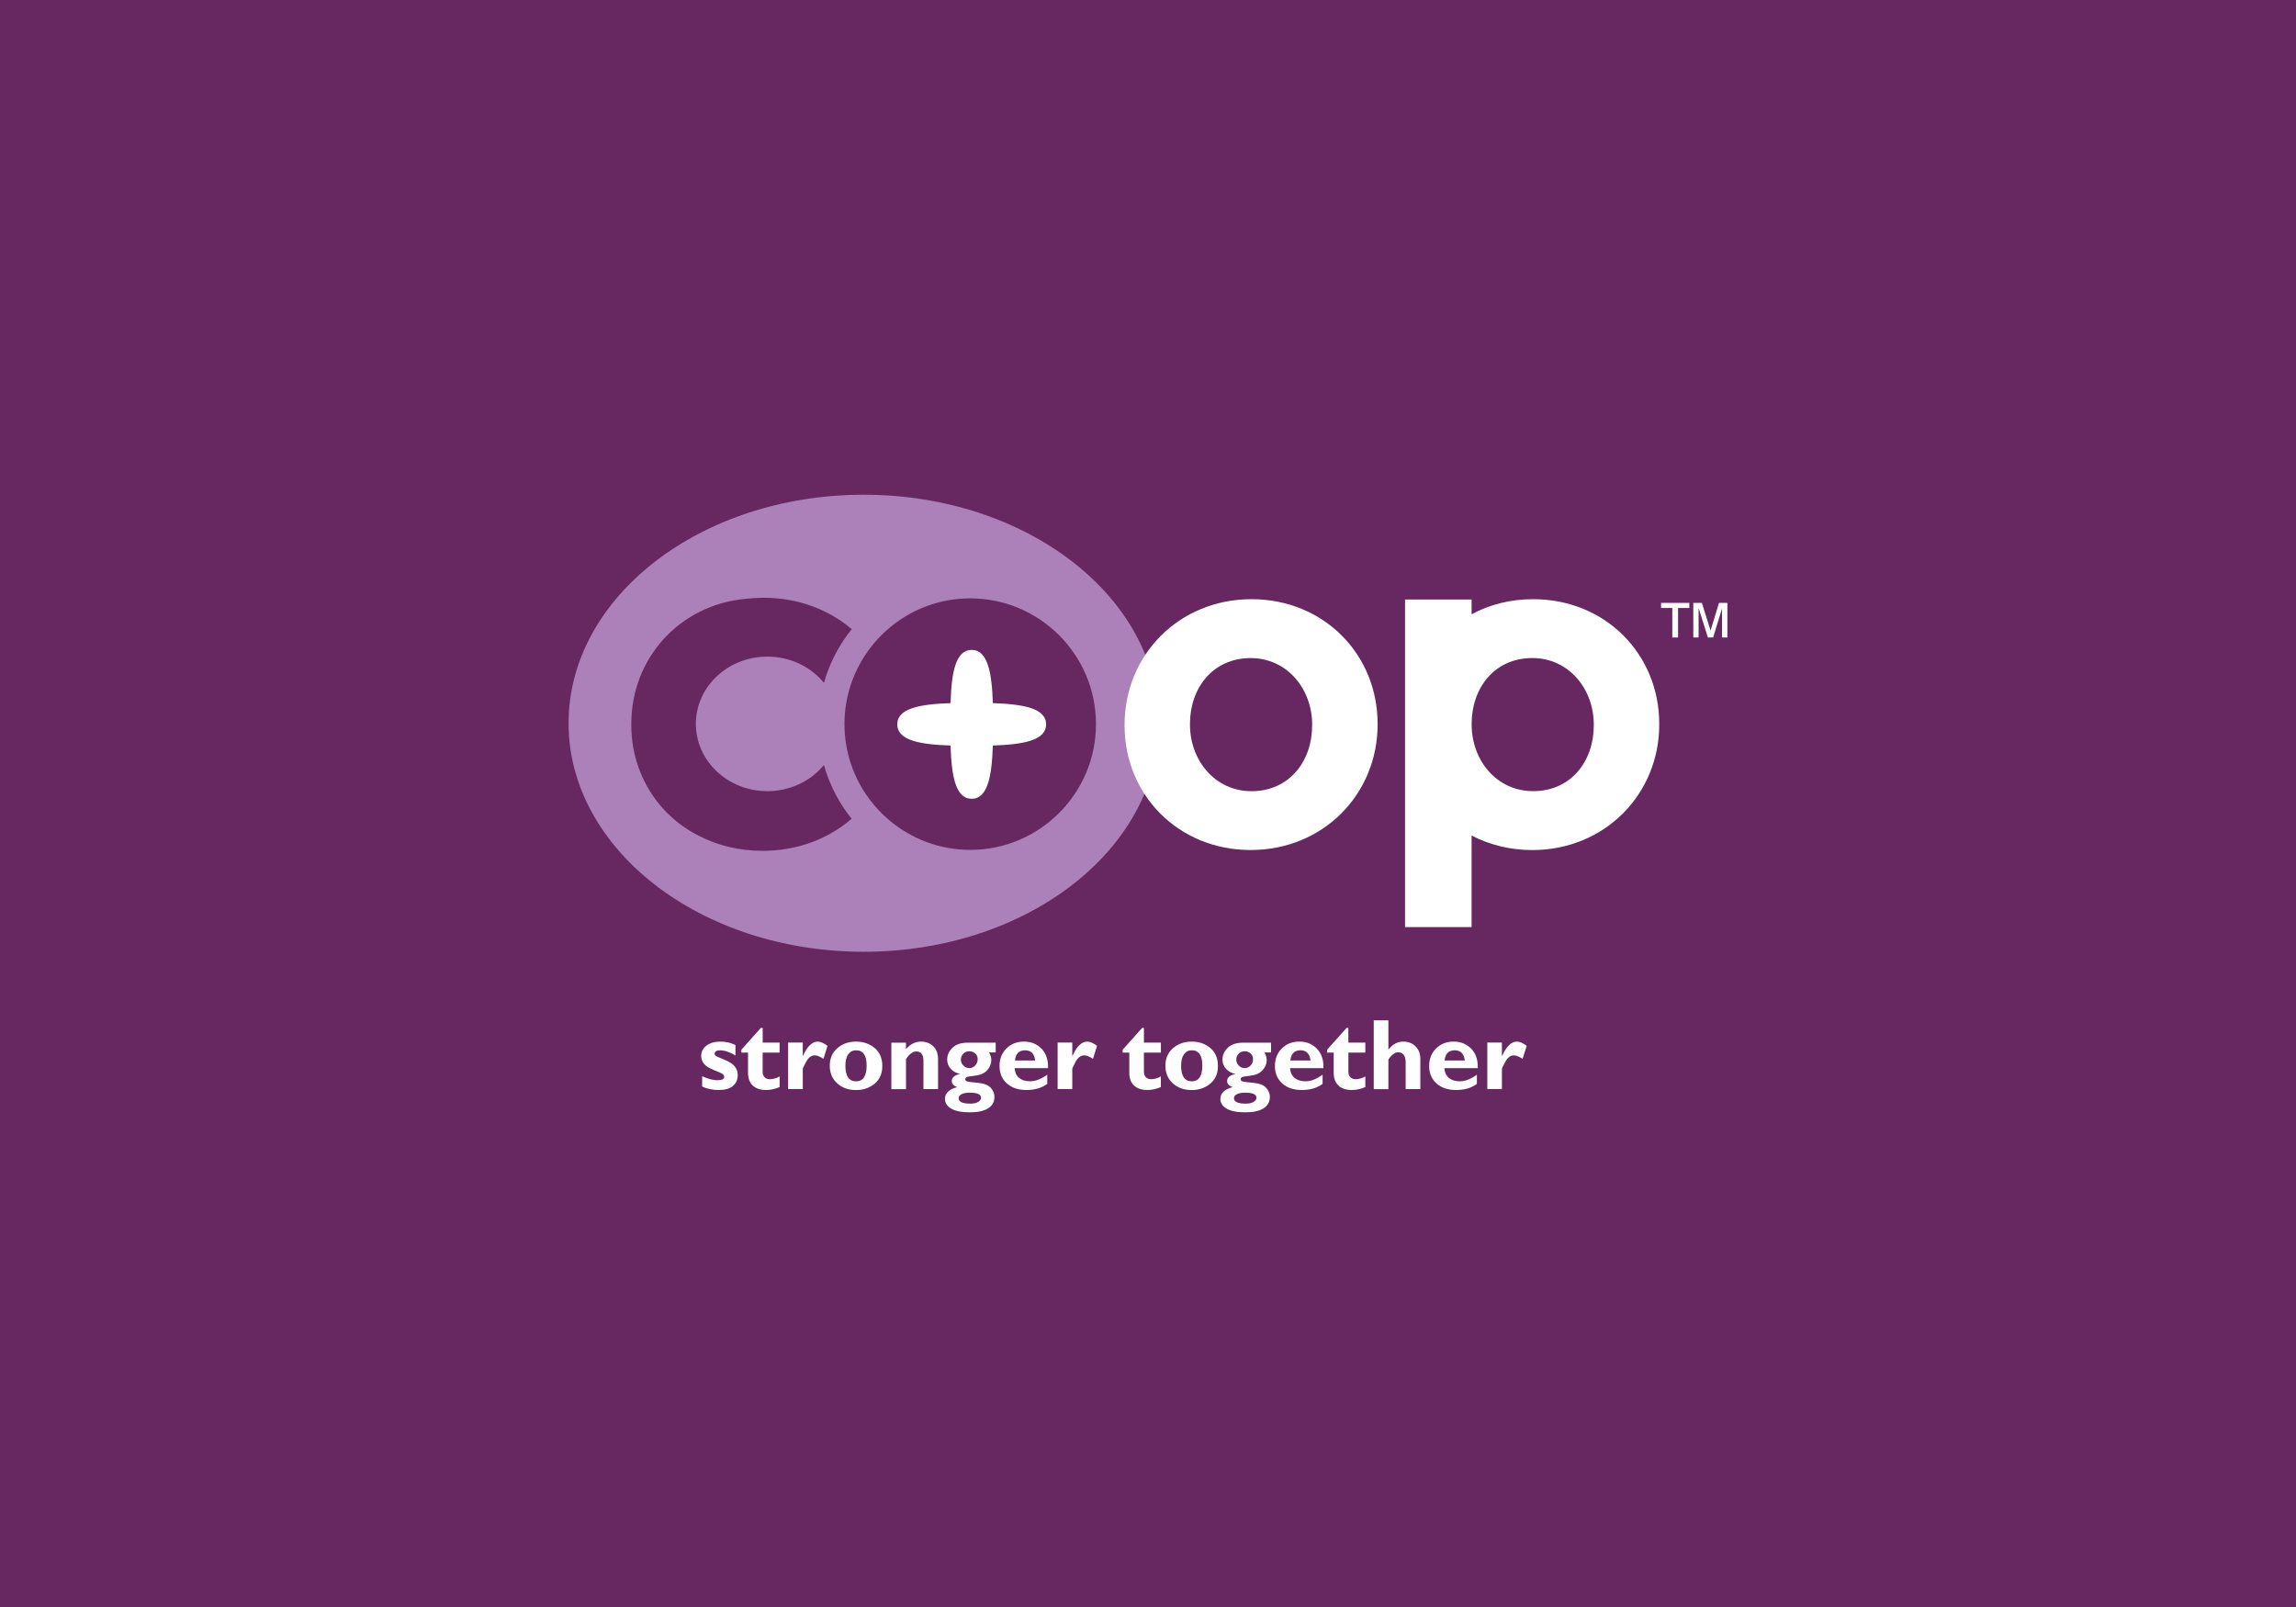
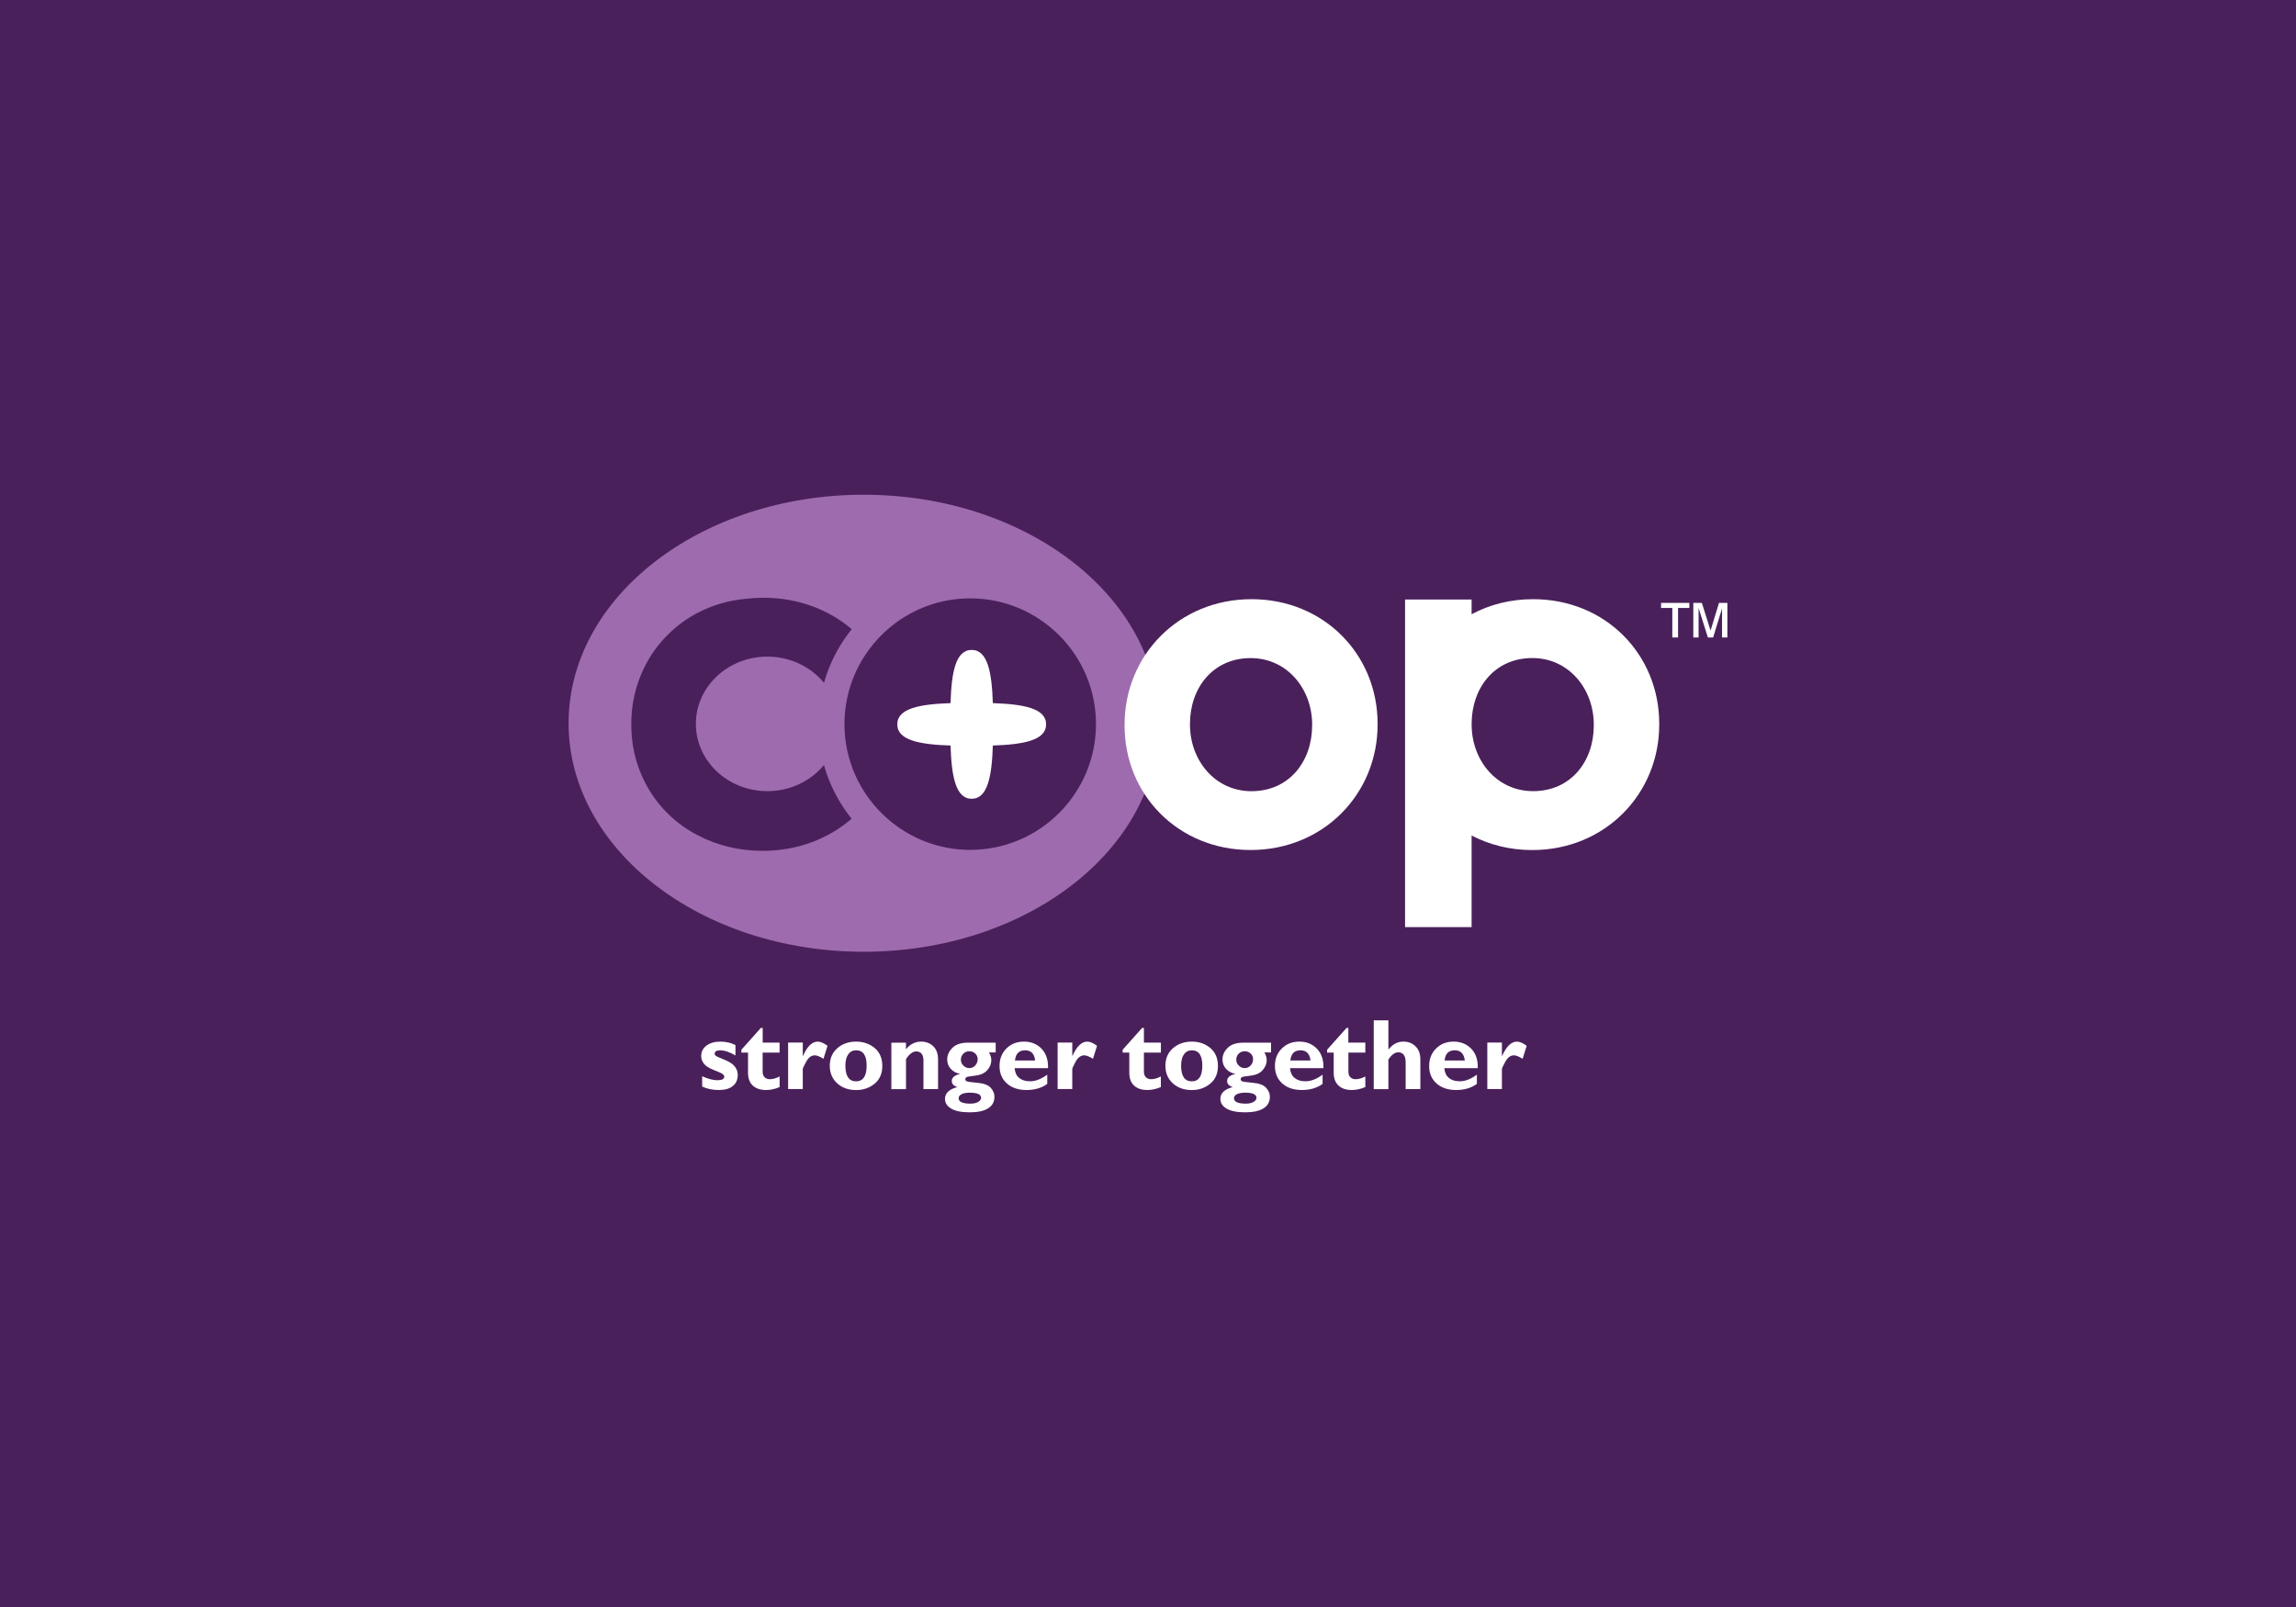
<svg xmlns="http://www.w3.org/2000/svg" version="1.1" id="Layer_1" x="0px" y="0px" viewBox="0 0 500 350" style="enable-background:new 0 0 500 350;" xml:space="preserve">
  <style type="text/css">
- 	.st0{fill:#672862;}
+ 	.st0{fill:#4A205B;}
	.st1{fill:#FFFFFF;}
- 	.st2{fill:#AC81BA;}
+ 	.st2{fill:#9E6BAE;}
</style>
  <rect class="st0" width="500" height="350" />
  <path class="st1" d="M365.43,138.84h-1.25v-6.43h-2.45v-1.11h6.16v1.11h-2.46V138.84z M369.91,138.84h-1.16v-7.54h1.86l1.9,6.03  l1.84-6.03h1.82v7.54h-1.16v-6.33l-1.94,6.33h-1.14l-2.03-6.43V138.84z" />
  <path class="st1" d="M160.16,227.61v2.27c-1.22-0.74-2.34-1.12-3.38-1.12c-0.77,0-1.15,0.27-1.15,0.78c0,0.14,0.08,0.27,0.24,0.41  c0.16,0.13,0.78,0.4,1.85,0.84c1.08,0.43,1.83,0.91,2.28,1.47c0.44,0.56,0.66,1.17,0.66,1.84c0,1.05-0.36,1.86-1.07,2.43  c-0.72,0.59-1.73,0.87-3.06,0.87c-1.36,0-2.57-0.26-3.62-0.75v-2.24c1.29,0.57,2.39,0.86,3.27,0.86c1.03,0,1.54-0.25,1.54-0.75  c0-0.18-0.1-0.37-0.28-0.55c-0.19-0.17-0.83-0.47-1.91-0.89c-1.09-0.43-1.83-0.89-2.23-1.4c-0.4-0.51-0.6-1.08-0.6-1.69  c0-0.93,0.38-1.68,1.15-2.26c0.77-0.58,1.78-0.87,3.03-0.87C158.09,226.86,159.19,227.11,160.16,227.61" />
  <path class="st1" d="M169.77,227.08v2.17h-3.69v4.17c0,0.51,0.14,0.9,0.42,1.19c0.28,0.28,0.65,0.44,1.14,0.44  c0.67,0,1.38-0.2,2.14-0.6v2.31c-1.01,0.43-1.99,0.64-2.95,0.64c-1.24,0-2.21-0.33-2.9-0.97c-0.69-0.64-1.03-1.58-1.03-2.83v-4.35  h-1.45v-0.62l4.24-4.75h0.4v3.2H169.77z" />
  <path class="st1" d="M174.82,227.08v2.89h0.05c0.91-2.08,1.99-3.11,3.22-3.11c0.58,0,1.29,0.3,2.12,0.92l-0.88,2.82  c-0.79-0.49-1.42-0.75-1.89-0.75c-0.74,0-1.36,0.45-1.86,1.36c-0.5,0.92-0.76,1.46-0.76,1.6v4.38h-3.19v-10.12H174.82z" />
  <path class="st1" d="M186.43,226.86c1.59,0,2.94,0.47,4.05,1.4c1.1,0.92,1.66,2.23,1.66,3.9c0,1.66-0.56,2.95-1.68,3.87  c-1.13,0.92-2.46,1.38-4.02,1.38c-1.67,0-3.06-0.49-4.13-1.47c-1.06-0.98-1.61-2.25-1.61-3.81c0-1.6,0.55-2.87,1.64-3.83  C183.43,227.34,184.79,226.86,186.43,226.86 M186.43,235.51c1.52,0,2.3-1.14,2.3-3.44c0-2.21-0.77-3.32-2.3-3.32  c-0.73,0-1.3,0.3-1.71,0.88c-0.41,0.59-0.62,1.41-0.62,2.49C184.11,234.38,184.88,235.51,186.43,235.51" />
  <path class="st1" d="M197.29,227.08v1.43c0.94-1.11,2.04-1.65,3.3-1.65c1.05,0,1.93,0.34,2.64,1c0.7,0.69,1.05,1.64,1.05,2.89v6.45  h-3.18v-6.17c0-1.35-0.53-2.03-1.58-2.03c-0.75,0-1.49,0.56-2.22,1.67v6.54h-3.19v-10.12H197.29z" />
  <path class="st1" d="M216.83,227.08v2.13h-1.46c0.34,0.58,0.51,1.14,0.51,1.69c0,0.79-0.29,1.5-0.88,2.18  c-0.6,0.66-1.46,1.06-2.61,1.19c-1.15,0.13-1.8,0.25-1.95,0.35c-0.15,0.12-0.23,0.25-0.23,0.44c0,0.18,0.1,0.32,0.3,0.43  c0.2,0.11,0.98,0.22,2.36,0.34c1.38,0.12,2.34,0.49,2.88,1.08c0.54,0.61,0.81,1.26,0.81,1.95c0,1.11-0.45,1.95-1.38,2.53  c-0.92,0.59-2.25,0.87-3.99,0.87c-1.77,0-3.12-0.26-4.03-0.8c-0.92-0.54-1.37-1.25-1.37-2.14c0-1.22,0.91-2.09,2.7-2.56  c-0.82-0.25-1.22-0.69-1.22-1.33c0-0.74,0.61-1.26,1.84-1.54c-0.82-0.14-1.5-0.5-2.03-1.06c-0.54-0.58-0.81-1.26-0.81-2.06  c0-0.96,0.39-1.83,1.16-2.58c0.77-0.74,1.89-1.1,3.37-1.1H216.83z M211.36,240.37c0.68,0,1.23-0.13,1.66-0.37  c0.42-0.26,0.63-0.56,0.63-0.9c0-0.75-0.83-1.12-2.48-1.12c-0.76,0-1.35,0.12-1.77,0.33c-0.42,0.22-0.64,0.51-0.64,0.88  C208.75,239.97,209.62,240.37,211.36,240.37 M211.09,228.96c-0.52,0-0.95,0.17-1.31,0.53c-0.35,0.36-0.53,0.79-0.53,1.31  c0,0.49,0.18,0.92,0.55,1.28c0.36,0.37,0.8,0.55,1.29,0.55c0.51,0,0.93-0.19,1.28-0.57c0.36-0.39,0.54-0.84,0.54-1.38  c0-0.47-0.17-0.89-0.52-1.22C212.05,229.14,211.61,228.96,211.09,228.96" />
  <path class="st1" d="M228.06,234.06v2.01c-1.21,0.89-2.73,1.33-4.52,1.33c-1.77,0-3.2-0.47-4.27-1.43c-1.07-0.96-1.6-2.22-1.6-3.8  c0-1.55,0.5-2.82,1.5-3.81c1-1.01,2.28-1.5,3.83-1.5c1.56,0,2.84,0.53,3.84,1.56c0.98,1.06,1.45,2.46,1.39,4.22h-7.27  c0.06,0.92,0.38,1.63,0.97,2.12c0.59,0.49,1.37,0.74,2.36,0.74C225.49,235.51,226.74,235.02,228.06,234.06 M221.03,230.97h4.39  c-0.16-1.48-0.9-2.22-2.19-2.22C221.92,228.75,221.18,229.49,221.03,230.97" />
  <path class="st1" d="M233.51,227.08v2.89h0.04c0.92-2.08,2-3.11,3.23-3.11c0.59,0,1.3,0.3,2.12,0.92l-0.88,2.82  c-0.79-0.49-1.42-0.75-1.89-0.75c-0.74,0-1.36,0.45-1.88,1.36c-0.49,0.92-0.74,1.46-0.74,1.6v4.38h-3.19v-10.12H233.51z" />
  <path class="st1" d="M252.81,227.08v2.17h-3.7v4.17c0,0.51,0.15,0.9,0.42,1.19c0.27,0.28,0.66,0.44,1.14,0.44  c0.66,0,1.37-0.2,2.13-0.6v2.31c-1.01,0.43-2,0.64-2.95,0.64c-1.24,0-2.21-0.33-2.89-0.97c-0.69-0.64-1.03-1.58-1.03-2.83v-4.35  h-1.45v-0.62l4.24-4.75h0.39v3.2H252.81z" />
  <path class="st1" d="M259.54,226.86c1.59,0,2.93,0.47,4.04,1.4c1.09,0.92,1.65,2.23,1.65,3.9c0,1.66-0.56,2.95-1.69,3.87  c-1.12,0.92-2.45,1.38-4.01,1.38c-1.68,0-3.06-0.49-4.13-1.47c-1.07-0.98-1.61-2.25-1.61-3.81c0-1.6,0.55-2.87,1.64-3.83  C256.54,227.34,257.91,226.86,259.54,226.86 M259.54,235.51c1.52,0,2.29-1.14,2.29-3.44c0-2.21-0.77-3.32-2.29-3.32  c-0.73,0-1.3,0.3-1.71,0.88c-0.42,0.59-0.62,1.41-0.62,2.49C257.22,234.38,257.99,235.51,259.54,235.51" />
  <path class="st1" d="M276.8,227.08v2.13h-1.45c0.33,0.58,0.5,1.14,0.5,1.69c0,0.79-0.3,1.5-0.89,2.18c-0.58,0.66-1.45,1.06-2.6,1.19  c-1.14,0.13-1.79,0.25-1.95,0.35c-0.15,0.12-0.23,0.25-0.23,0.44c0,0.18,0.1,0.32,0.3,0.43c0.2,0.11,0.99,0.22,2.37,0.34  c1.38,0.12,2.33,0.49,2.87,1.08c0.55,0.61,0.82,1.26,0.82,1.95c0,1.11-0.46,1.95-1.38,2.53c-0.92,0.59-2.25,0.87-3.99,0.87  c-1.77,0-3.12-0.26-4.04-0.8c-0.92-0.54-1.37-1.25-1.37-2.14c0-1.22,0.9-2.09,2.7-2.56c-0.82-0.25-1.23-0.69-1.23-1.33  c0-0.74,0.61-1.26,1.84-1.54c-0.82-0.14-1.5-0.5-2.04-1.06c-0.54-0.58-0.81-1.26-0.81-2.06c0-0.96,0.38-1.83,1.16-2.58  c0.78-0.74,1.89-1.1,3.37-1.1H276.8z M271.33,240.37c0.69,0,1.23-0.13,1.65-0.37c0.43-0.26,0.64-0.56,0.64-0.9  c0-0.75-0.82-1.12-2.48-1.12c-0.76,0-1.35,0.12-1.77,0.33c-0.43,0.22-0.65,0.51-0.65,0.88  C268.72,239.97,269.59,240.37,271.33,240.37 M271.06,228.96c-0.52,0-0.95,0.17-1.31,0.53c-0.35,0.36-0.53,0.79-0.53,1.31  c0,0.49,0.18,0.92,0.55,1.28c0.36,0.37,0.79,0.55,1.29,0.55c0.5,0,0.93-0.19,1.29-0.57c0.36-0.39,0.53-0.84,0.53-1.38  c0-0.47-0.17-0.89-0.52-1.22C272.02,229.14,271.59,228.96,271.06,228.96" />
  <path class="st1" d="M288.02,234.06v2.01c-1.22,0.89-2.72,1.33-4.51,1.33c-1.78,0-3.2-0.47-4.27-1.43c-1.07-0.96-1.6-2.22-1.6-3.8  c0-1.55,0.5-2.82,1.5-3.81c1-1.01,2.28-1.5,3.83-1.5c1.56,0,2.84,0.53,3.83,1.56c1,1.06,1.47,2.46,1.4,4.22h-7.27  c0.07,0.92,0.39,1.63,0.98,2.12c0.59,0.49,1.37,0.74,2.36,0.74C285.47,235.51,286.72,235.02,288.02,234.06 M281,230.97h4.39  c-0.17-1.48-0.9-2.22-2.19-2.22C281.89,228.75,281.15,229.49,281,230.97" />
  <path class="st1" d="M297.33,227.08v2.17h-3.69v4.17c0,0.51,0.14,0.9,0.42,1.19c0.28,0.28,0.65,0.44,1.14,0.44  c0.66,0,1.37-0.2,2.13-0.6v2.31c-1.01,0.43-2,0.64-2.95,0.64c-1.25,0-2.21-0.33-2.9-0.97c-0.69-0.64-1.04-1.58-1.04-2.83v-4.35H289  v-0.62l4.24-4.75h0.39v3.2H297.33z" />
  <path class="st1" d="M302.35,222.22v6.34h0.04c0.89-1.14,1.96-1.7,3.21-1.7c1.08,0,1.97,0.34,2.66,1.03  c0.7,0.68,1.05,1.63,1.05,2.84v6.47h-3.2v-5.79c0-1.47-0.55-2.22-1.63-2.22c-0.72,0-1.43,0.53-2.13,1.55v6.47h-3.19v-14.98H302.35z" />
  <path class="st1" d="M321.62,234.06v2.01c-1.22,0.89-2.71,1.33-4.51,1.33c-1.79,0-3.2-0.47-4.28-1.43c-1.07-0.96-1.6-2.22-1.6-3.8  c0-1.55,0.5-2.82,1.51-3.81c1-1.01,2.28-1.5,3.83-1.5c1.56,0,2.83,0.53,3.84,1.56c1,1.06,1.46,2.46,1.4,4.22h-7.28  c0.07,0.92,0.4,1.63,0.98,2.12c0.58,0.49,1.38,0.74,2.36,0.74C319.06,235.51,320.31,235.02,321.62,234.06 M314.59,230.97h4.4  c-0.17-1.48-0.91-2.22-2.2-2.22C315.48,228.75,314.74,229.49,314.59,230.97" />
  <path class="st1" d="M327.07,227.08v2.89h0.05c0.93-2.08,2-3.11,3.23-3.11c0.6,0,1.29,0.3,2.12,0.92l-0.89,2.82  c-0.79-0.49-1.41-0.75-1.89-0.75c-0.73,0-1.35,0.45-1.86,1.36c-0.5,0.92-0.76,1.46-0.76,1.6v4.38h-3.18v-10.12H327.07z" />
  <path class="st2" d="M252.35,157.52c0,27.48-28.78,49.77-64.26,49.77c-35.5,0-64.27-22.29-64.27-49.77  c0-27.49,28.77-49.77,64.27-49.77C223.57,107.75,252.35,130.03,252.35,157.52" />
  <path class="st1" d="M272.35,185.13c-15.77,0-27.45-12.04-27.45-27.12v-0.2c0-15.07,11.78-27.31,27.64-27.31  c15.77,0,27.46,12.05,27.46,27.12v0.19C300,172.9,288.22,185.13,272.35,185.13 M285.75,157.82c0-7.73-5.41-14.49-13.4-14.49  c-8.26,0-13.21,6.57-13.21,14.3v0.19c0,7.74,5.42,14.5,13.39,14.5c8.27,0,13.21-6.56,13.21-14.29V157.82z" />
  <path class="st1" d="M333.87,130.5c-4.94,0-9.49,1.18-13.4,3.28v-3.2h-14.49v71.34h14.49v-19.95c3.86,2.02,8.34,3.17,13.21,3.17  c15.86,0,27.65-12.24,27.65-27.32v-0.19C361.34,142.55,349.65,130.5,333.87,130.5z M347.08,158.02c0,7.73-4.94,14.29-13.21,14.29  c-7.98,0-13.39-6.75-13.39-14.5v-0.19c0-7.73,4.94-14.3,13.21-14.3c7.98,0,13.39,6.76,13.39,14.49V158.02z" />
  <path class="st0" d="M166.07,185.31c-5.19,0-9.96-1.21-14.05-3.36c-5.8-2.96-10.25-7.88-12.63-13.91c0-0.01-0.01-0.03-0.01-0.04  c-0.05-0.13-0.1-0.27-0.15-0.4c-0.05-0.12-0.09-0.24-0.14-0.36c-0.01-0.03-0.02-0.05-0.03-0.08c-1.03-2.88-1.58-5.98-1.58-9.22  v-0.11v-0.09v-0.11c0-14.2,10.44-25.88,24.9-27.21c1.27-0.15,2.57-0.23,3.89-0.23c7.56,0,14.22,2.58,19.21,6.84  c-0.31,0.39-0.62,0.78-0.91,1.18c-2.35,3.22-4.08,6.76-5.13,10.51c-2.85-3.47-7.31-5.71-12.33-5.71c-8.6,0-15.57,6.56-15.57,14.65  c0,8.09,6.97,14.65,15.57,14.65c5.01,0,9.47-2.23,12.32-5.69c1.06,3.77,2.79,7.33,5.15,10.56c0.28,0.39,0.58,0.77,0.88,1.14  C180.42,182.68,173.7,185.31,166.07,185.31z M211.29,185.1c-6.72,0-12.88-2.44-17.65-6.47c-1.58-1.33-3-2.84-4.24-4.49  c-0.08-0.1-0.15-0.2-0.23-0.3c-3.31-4.53-5.27-10.1-5.27-16.13c0-6.02,1.96-11.6,5.27-16.13c0.09-0.12,0.18-0.23,0.26-0.35  c1.23-1.63,2.64-3.12,4.2-4.44c4.77-4.03,10.93-6.47,17.65-6.47c15.1,0,27.39,12.28,27.39,27.38  C238.68,172.81,226.39,185.1,211.29,185.1z" />
  <path class="st1" d="M227.81,157.76c0-3.49-4.89-4.39-11.6-4.62c-0.21-6.7-1.13-11.59-4.61-11.59c-3.49,0-4.4,4.89-4.6,11.59  c-6.7,0.23-11.6,1.13-11.6,4.62c0,3.48,4.9,4.4,11.6,4.61c0.21,6.7,1.12,11.6,4.6,11.6c3.48,0,4.4-4.9,4.61-11.6  C222.92,162.15,227.81,161.24,227.81,157.76" />
</svg>
